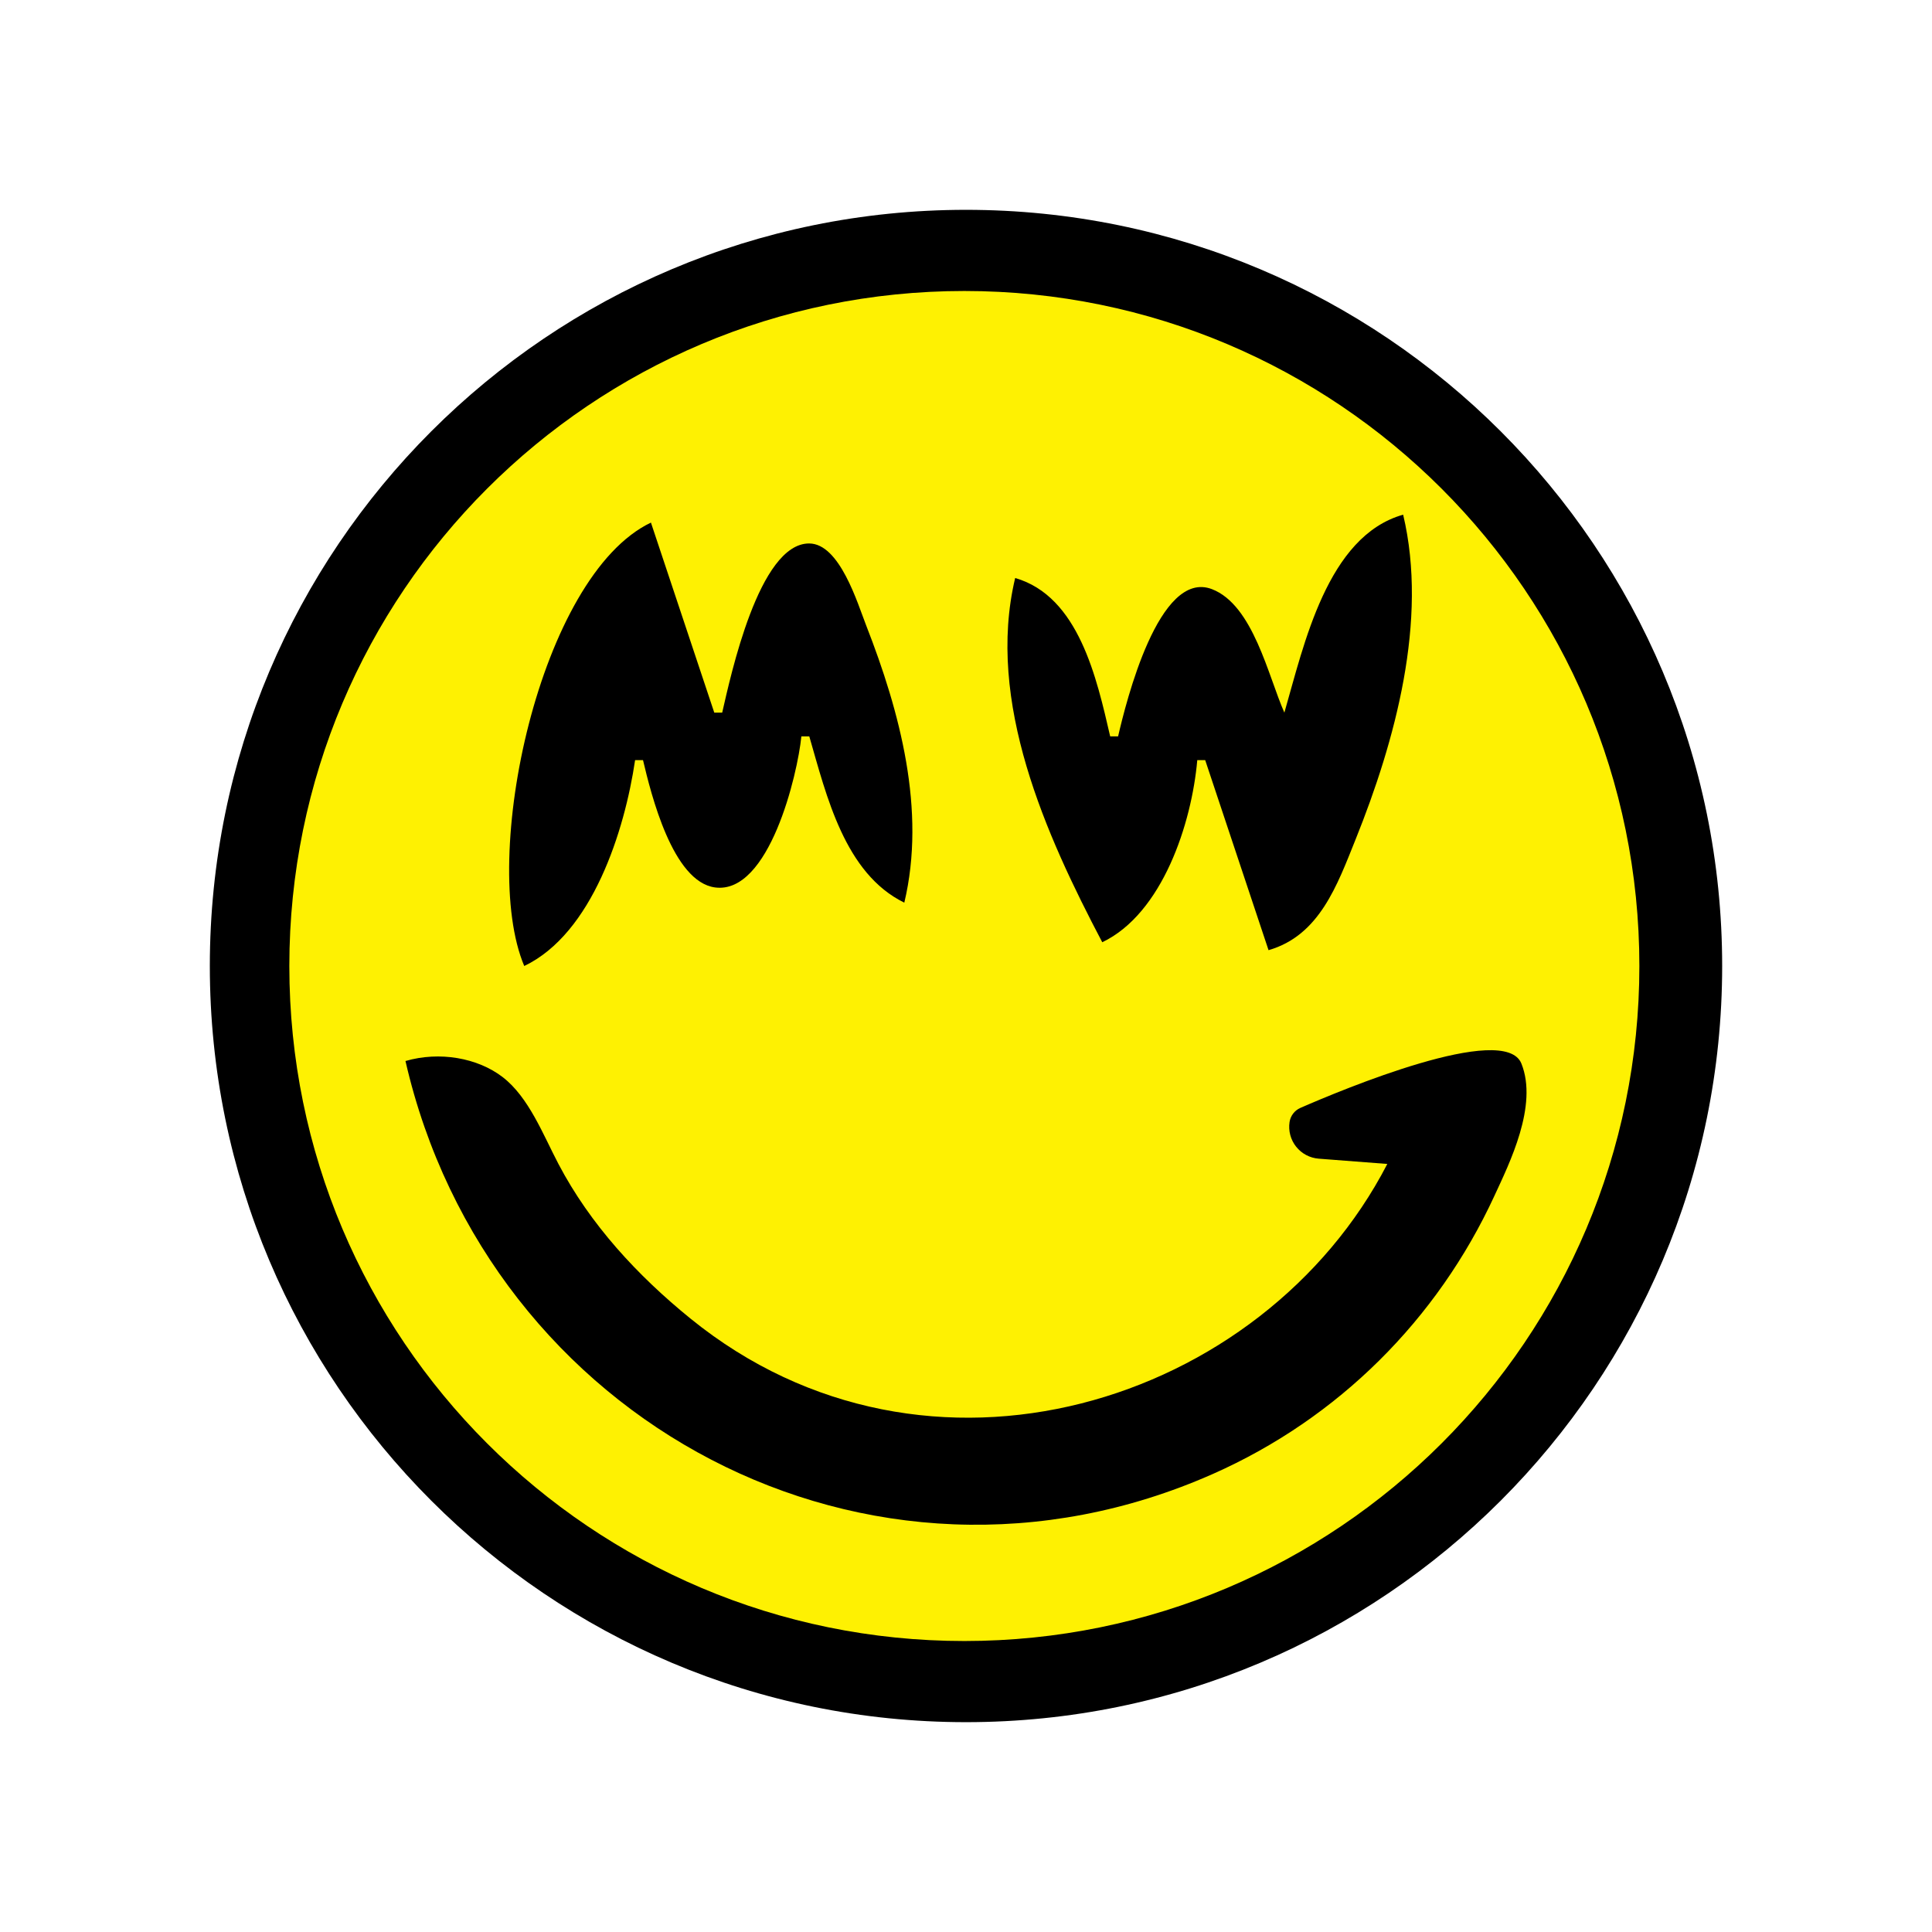
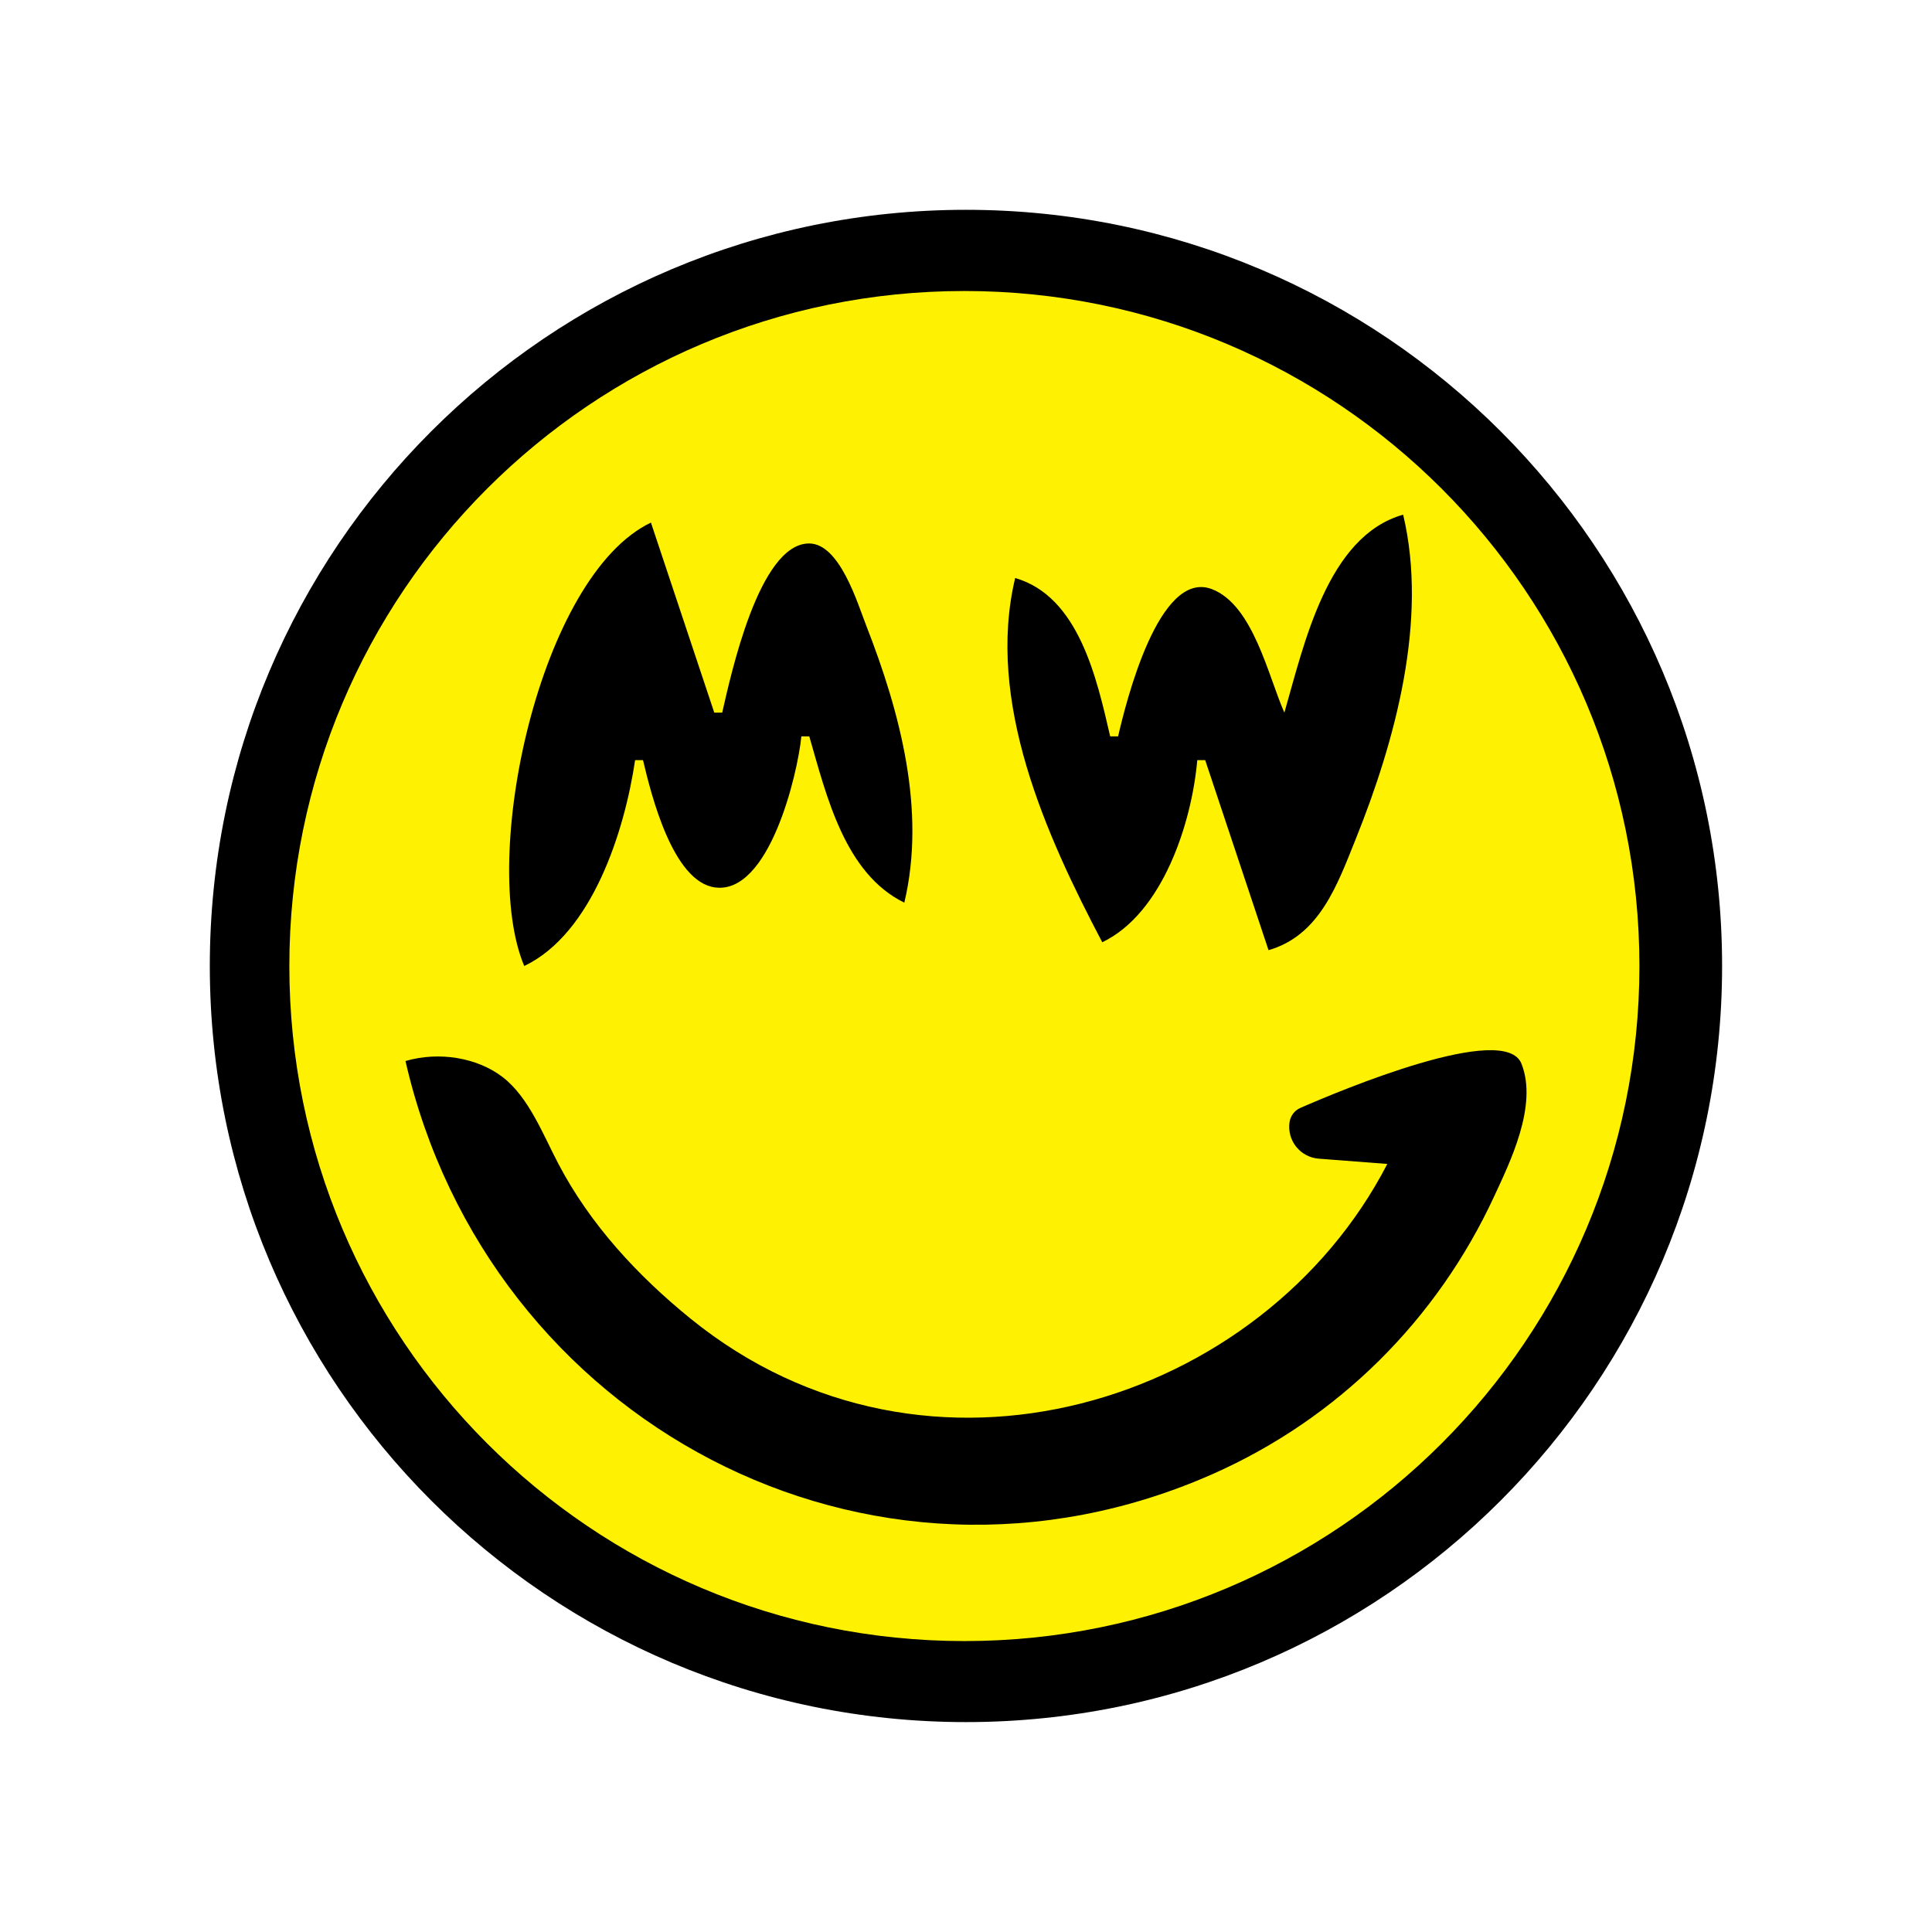
- <svg xmlns="http://www.w3.org/2000/svg" width="100%" height="100%" viewBox="0 0 244 244" version="1.1" xml:space="preserve" style="fill-rule:evenodd;clip-rule:evenodd;stroke-linejoin:round;stroke-miterlimit:1.414;">
-   <g transform="matrix(1.03804,0,0,1.03804,-19.1739,-16.0598)">
-     <g id="Layer1">
-       <circle cx="136" cy="133" r="92" />
-     </g>
+ <svg xmlns="http://www.w3.org/2000/svg" clip-rule="evenodd" fill-rule="evenodd" stroke-linejoin="round" stroke-miterlimit="1.414" version="1.1" viewBox="0 0 244 244" xml:space="preserve">
+   <g transform="matrix(1.038 0 0 1.038 -19.174 -16.06)">
+     <circle cx="136" cy="133" r="92" />
  </g>
-   <g transform="matrix(1.06897,0,0,1.06897,-29.7347,-25.25)">
-     <g id="Layer2">
-       <circle cx="141.75" cy="137.75" r="79.75" style="fill:rgb(254,241,2);" />
-     </g>
+   <g transform="matrix(1.069 0 0 1.069 -29.735 -25.25)">
+     <circle cx="141.75" cy="137.75" r="79.75" fill="#fef102" />
  </g>
-   <g transform="matrix(1,0,0,1,0.208873,-2)">
-     <path d="M162,92C159.966,87.434 158.071,78.413 152.855,76.407C146.14,73.825 141.989,90.729 141,95L140,95C138.307,87.682 136.035,77.31 128,75C124.28,90.624 131.886,107.479 139,121C146.596,117.37 150.297,106.002 151,98L152,98L160,122C166.436,120.15 168.675,113.781 170.999,108C175.988,95.592 180.174,80.332 177,67C167.395,69.72 164.473,83.455 162,92M66,124C74.595,119.896 78.685,106.906 80,98L81,98C82.017,102.293 84.736,113.368 90.1,114.079C96.934,114.983 100.517,99.819 101,95L102,95C104.179,102.529 106.475,112.32 114,116C116.776,104.34 113.452,91.905 109.188,81C108.092,78.196 105.841,70.636 101.975,70.636C95.641,70.636 92.08,87.332 91,92L90,92L82,68C67.928,74.72 60.284,110.453 66,124M51,136C61.443,181.551 109.612,207.374 153,188.138C168.791,181.137 181.317,168.663 188.539,153C190.405,148.953 194.07,141.628 191.933,136.318C189.805,131.029 169.166,139.671 164.009,141.928C163.285,142.25 162.774,142.918 162.655,143.702C162.655,143.702 162.655,143.702 162.655,143.702C162.486,144.811 162.786,145.941 163.485,146.82C164.183,147.699 165.216,148.247 166.335,148.333C170.116,148.624 175,149 175,149C159.313,179.365 116.899,192.791 87,168.532C80.308,163.103 74.338,156.652 70.32,149C68.377,145.3 66.575,140.568 63.272,138.029C60.099,135.589 55.285,134.753 51,136Z" style="fill-rule:nonzero;" />
+   <g transform="translate(.20887 -2)">
+     <path d="m162 92c-2.034-4.566-3.929-13.587-9.145-15.593-6.715-2.582-10.866 14.322-11.855 18.593h-1c-1.693-7.318-3.965-17.69-12-20-3.72 15.624 3.886 32.479 11 46 7.596-3.63 11.297-14.998 12-23h1l8 24c6.436-1.85 8.675-8.219 10.999-14 4.989-12.408 9.175-27.668 6.001-41-9.605 2.72-12.527 16.455-15 25m-96 32c8.595-4.104 12.685-17.094 14-26h1c1.017 4.293 3.736 15.368 9.1 16.079 6.834 0.904 10.417-14.26 10.9-19.079h1c2.179 7.529 4.475 17.32 12 21 2.776-11.66-0.548-24.095-4.812-35-1.096-2.804-3.347-10.364-7.213-10.364-6.334 0-9.895 16.696-10.975 21.364h-1l-8-24c-14.072 6.72-21.716 42.453-16 56m-15 12c10.443 45.551 58.612 71.374 102 52.138 15.791-7.001 28.317-19.475 35.539-35.138 1.866-4.047 5.531-11.372 3.394-16.682-2.128-5.289-22.767 3.353-27.924 5.61-0.724 0.322-1.235 0.99-1.354 1.774-0.169 1.109 0.131 2.239 0.83 3.118 0.698 0.879 1.731 1.427 2.85 1.513 3.781 0.291 8.665 0.667 8.665 0.667-15.687 30.365-58.101 43.791-88 19.532-6.692-5.429-12.662-11.88-16.68-19.532-1.943-3.7-3.745-8.432-7.048-10.971-3.173-2.44-7.987-3.276-12.272-2.029z" fill-rule="nonzero" />
  </g>
</svg>
